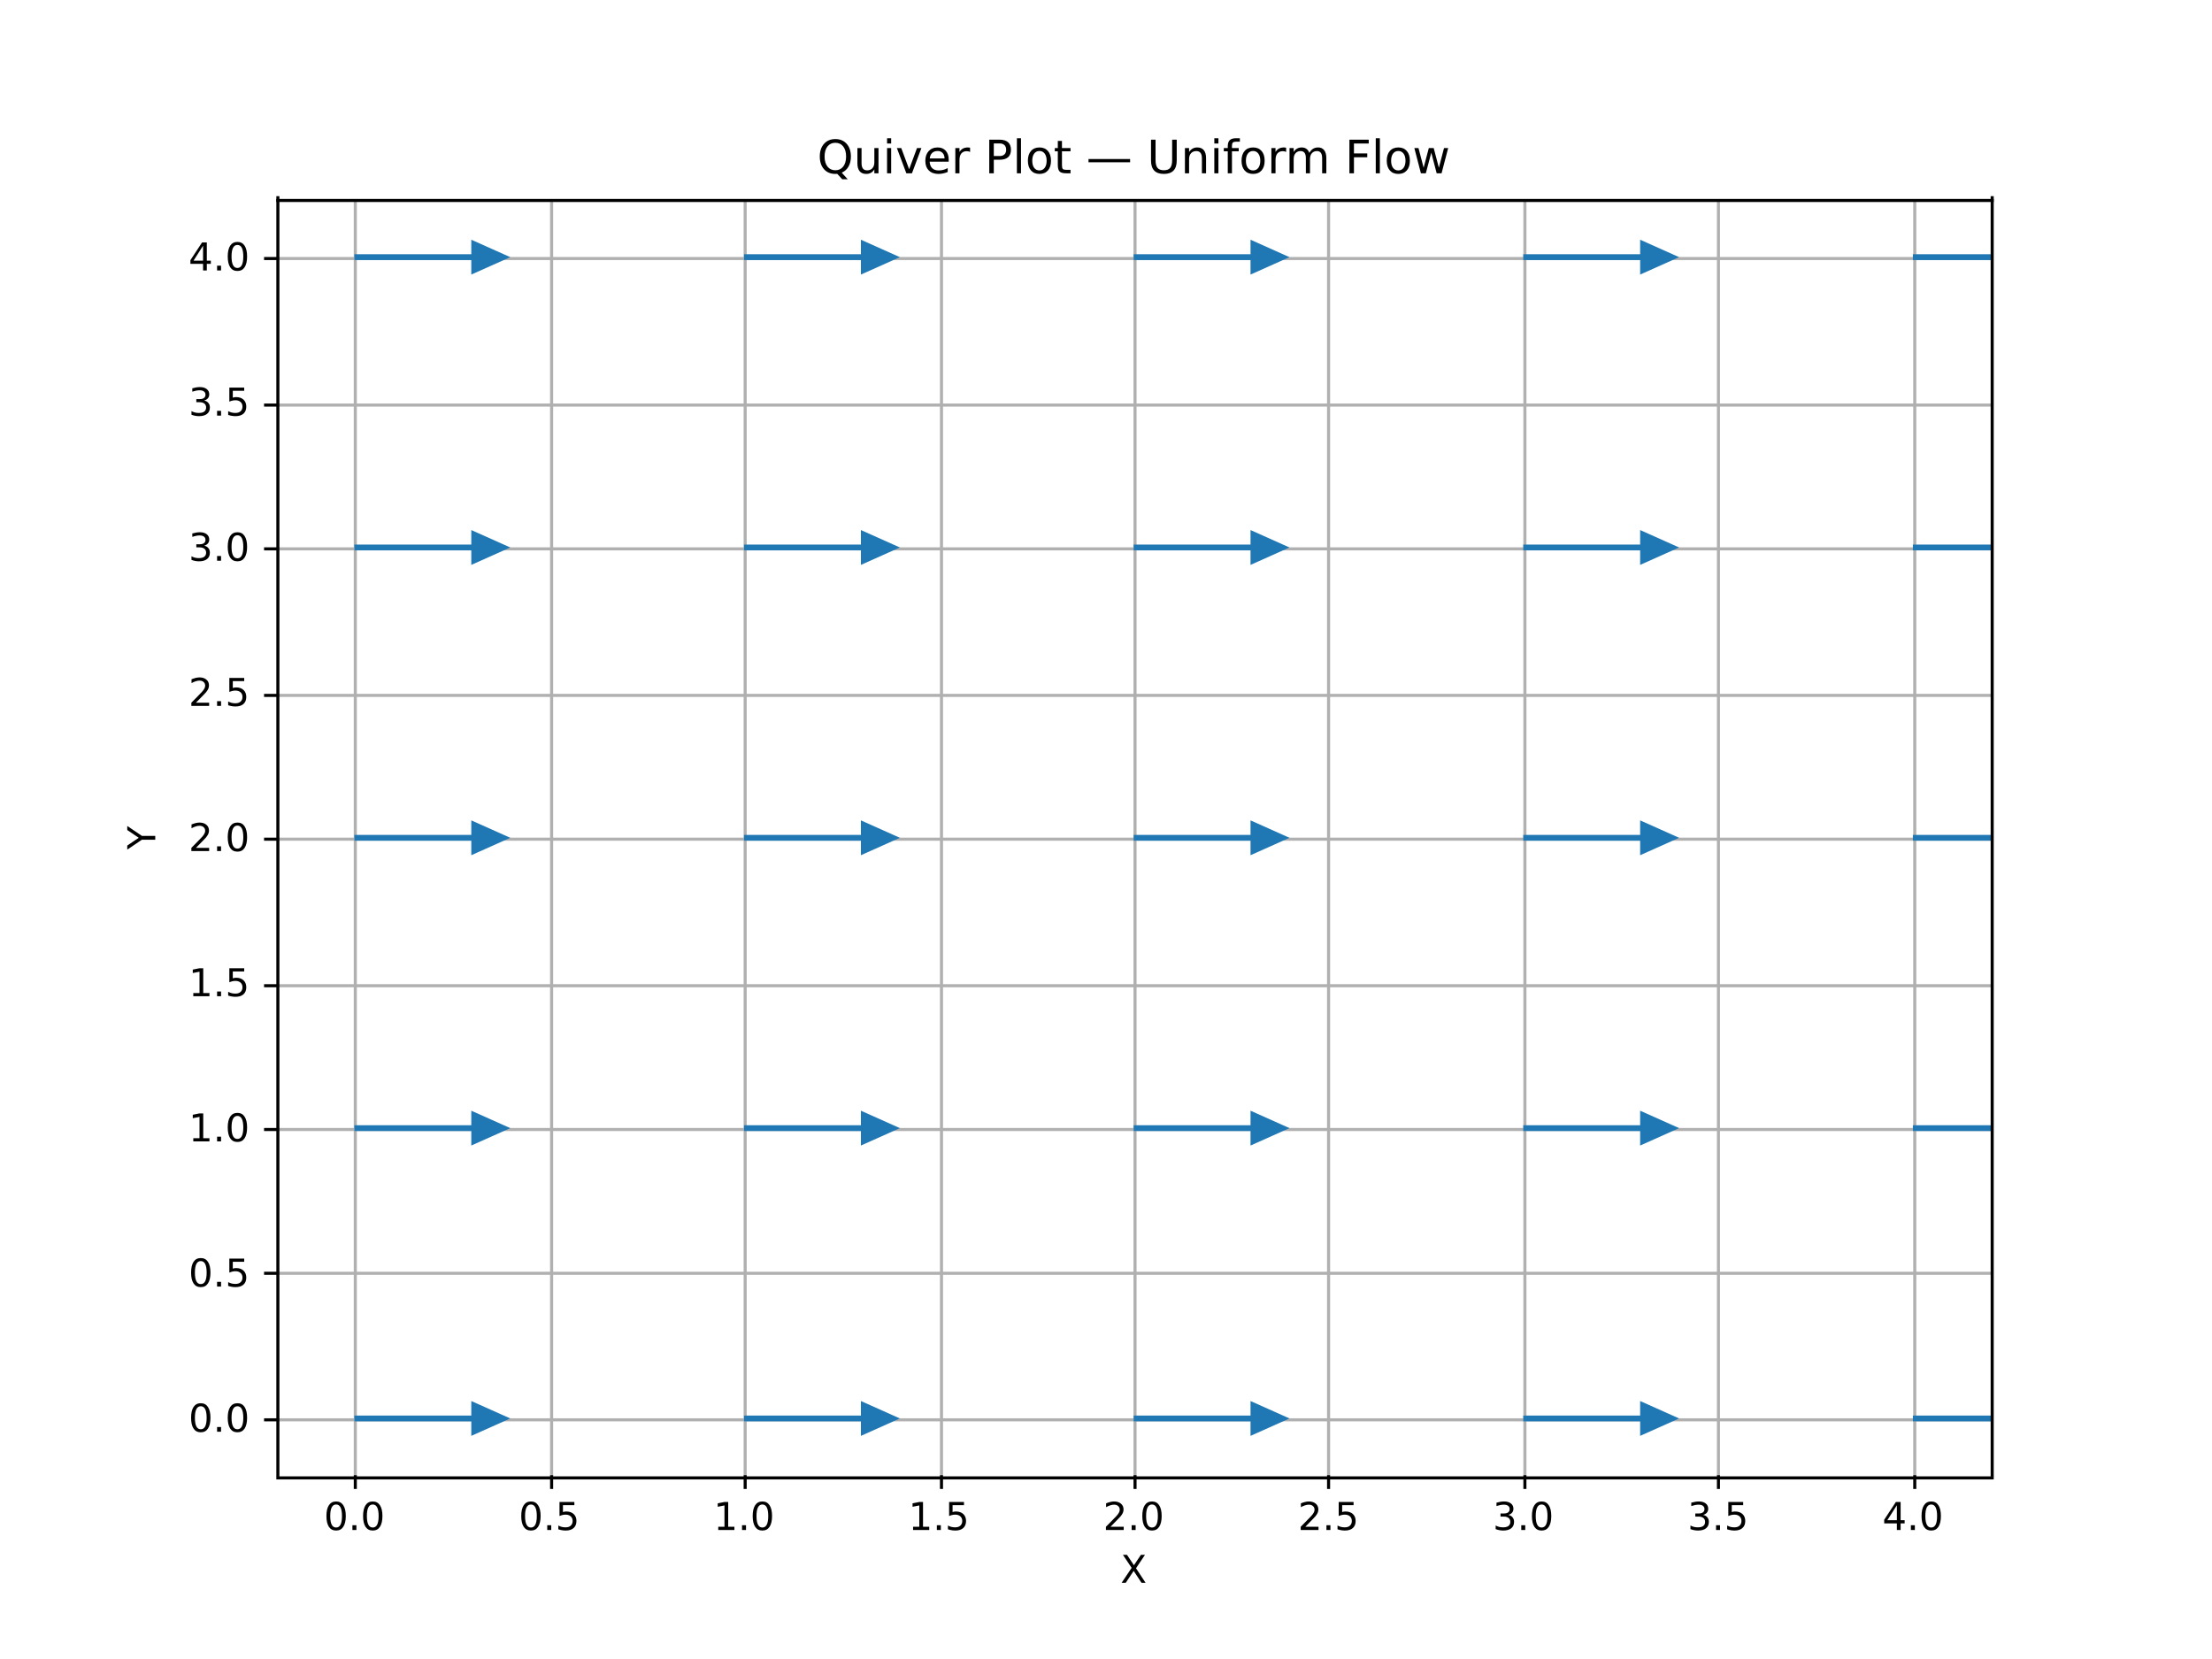
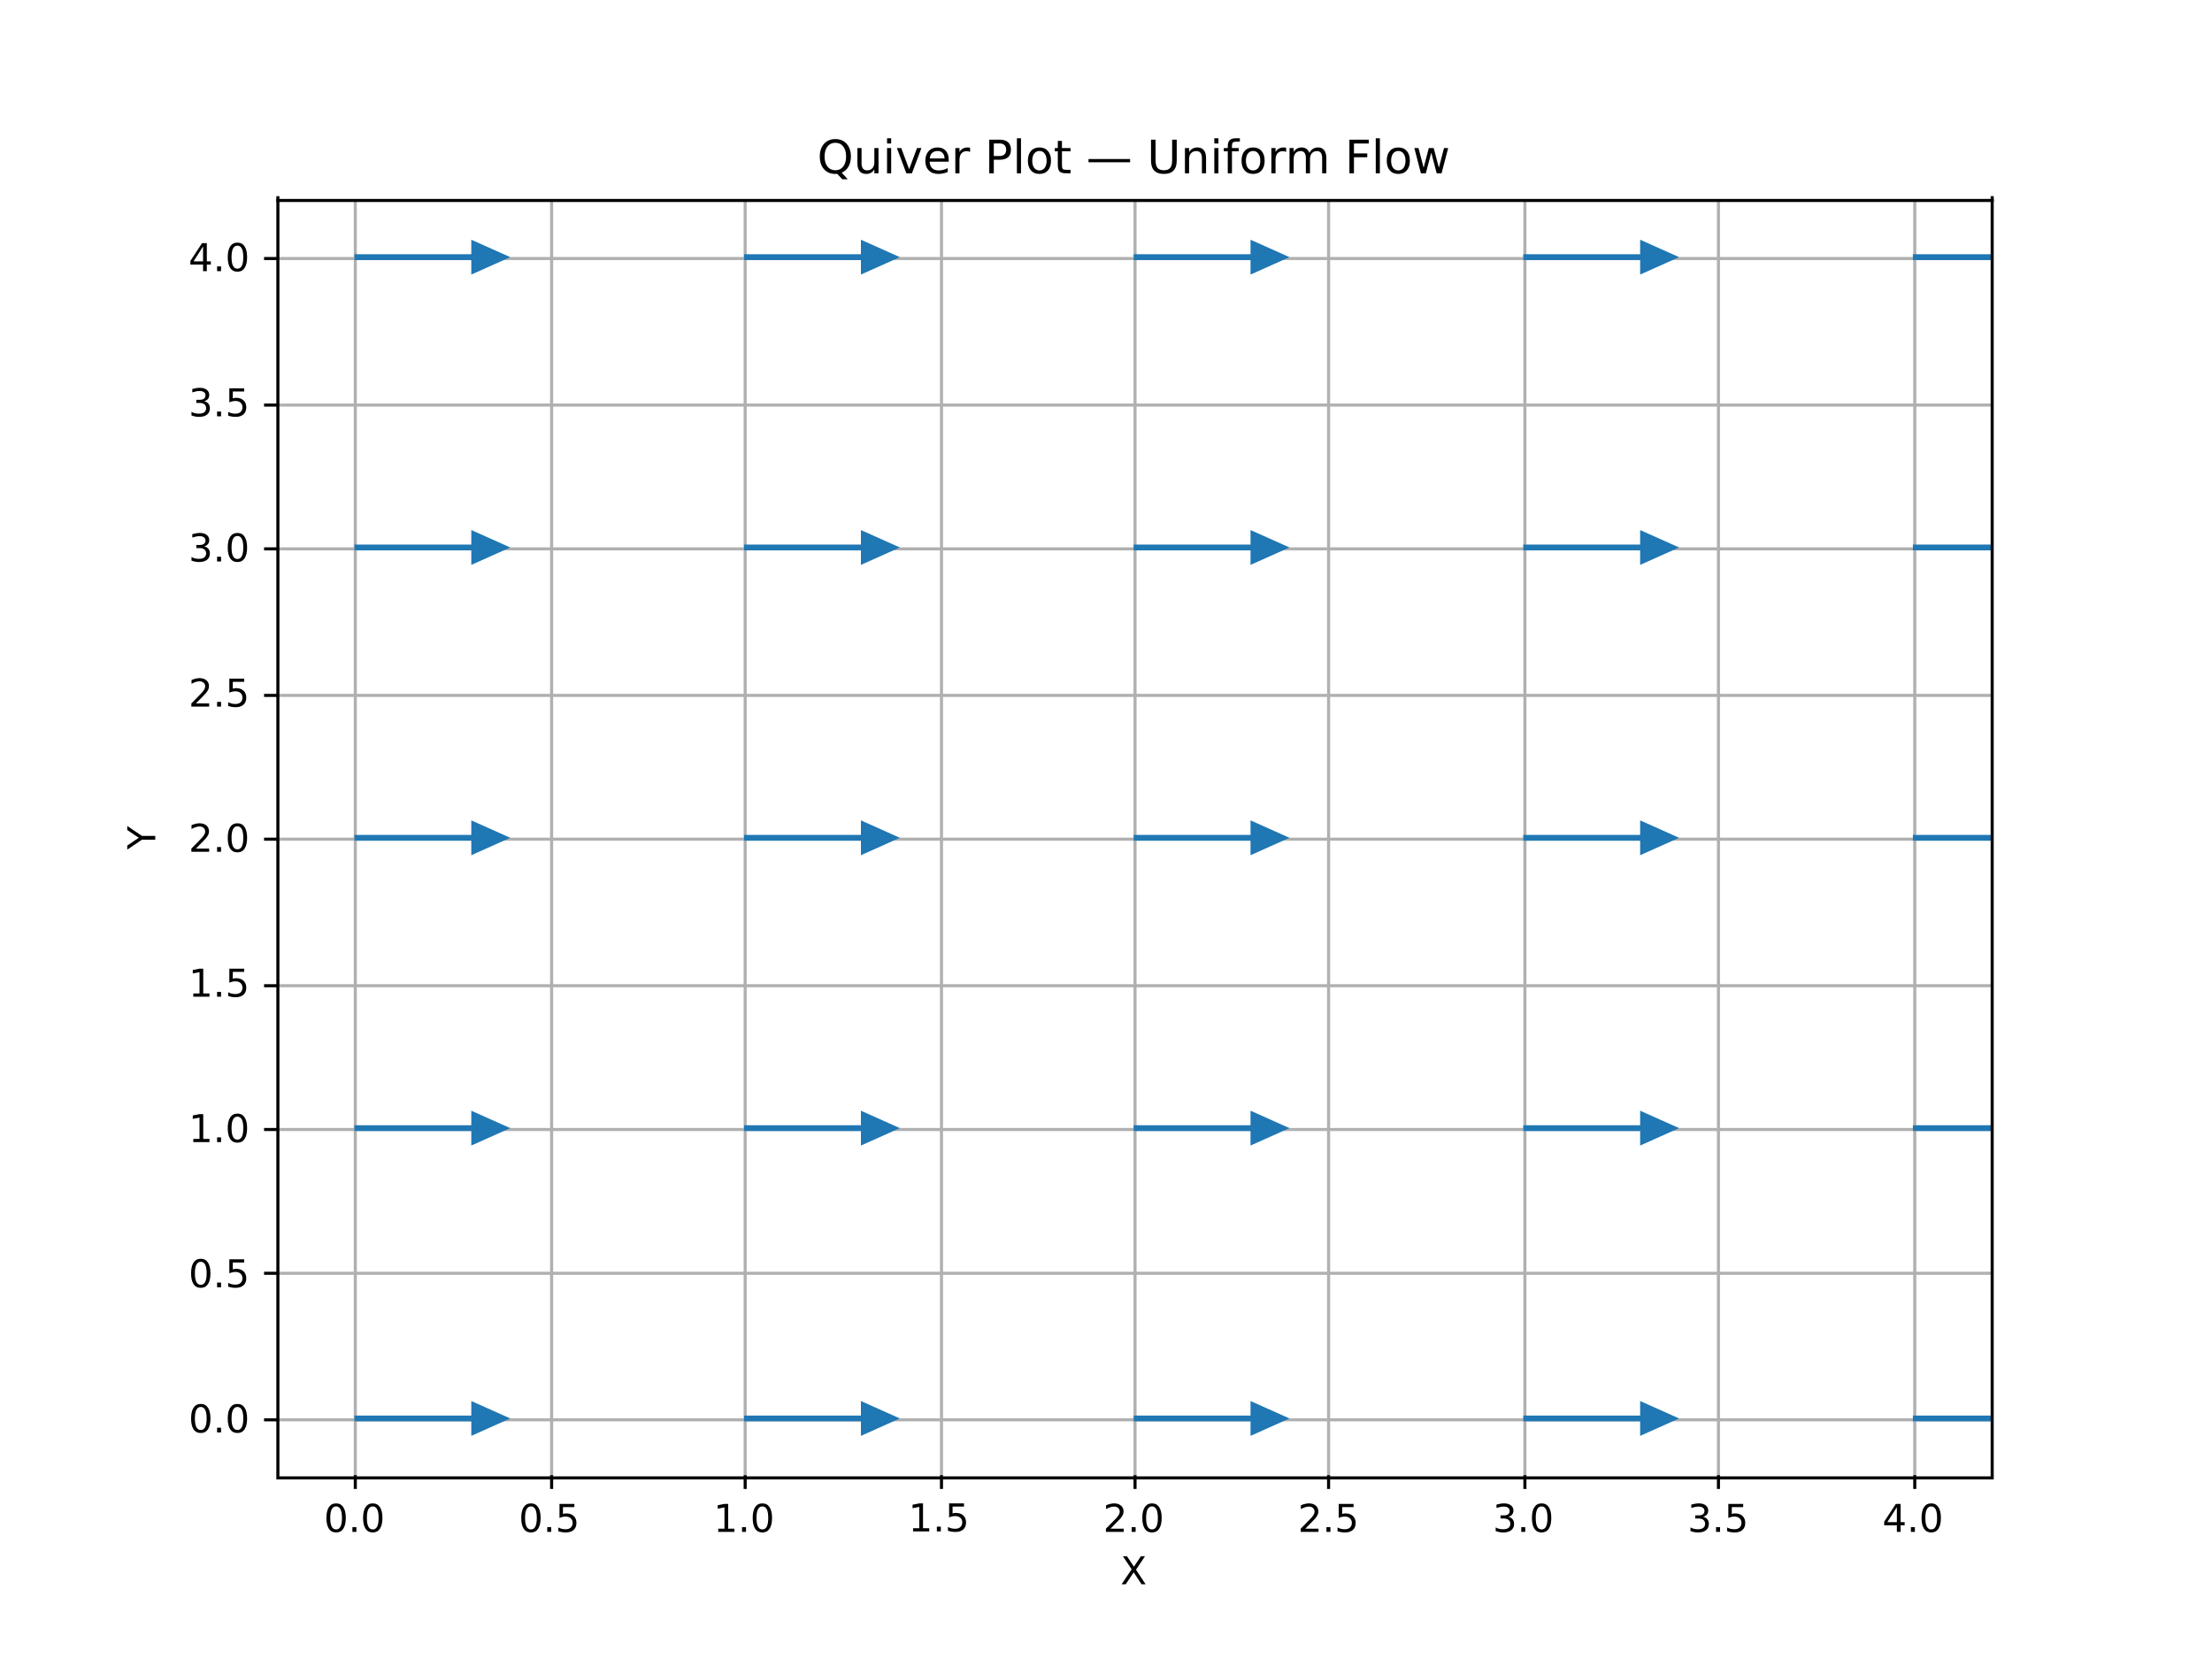
<svg xmlns="http://www.w3.org/2000/svg" width="800" height="600" viewBox="0 0 800 600">
  <defs>
    <clipPath id="clip-1">
      <rect x="100.00" y="66.00" width="620.00" height="462.00" />
    </clipPath>
  </defs>
  <g transform="translate(0,600) scale(1,-1)">
    <rect width="800" height="600" fill="white" />
    <path d="M 0.00 0.00 L 800.00 0.00 L 800.00 600.00 L 0.00 600.00 Z " fill="#FFFFFF" fill-opacity="1.00" stroke="#FFFFFF" stroke-opacity="1.00" stroke-width="0.00" stroke-linecap="butt" stroke-linejoin="miter" />
    <path d="M 100.00 66.00 L 720.00 66.00 L 720.00 528.00 L 100.00 528.00 Z " fill="#FFFFFF" fill-opacity="1.00" stroke="none" stroke-opacity="0.00" stroke-width="0.00" stroke-linecap="butt" stroke-linejoin="miter" />
    <path d="M 128.50 66.50 L 128.50 528.50 " fill="none" fill-opacity="0.00" stroke="#B0B0B0" stroke-opacity="1.00" stroke-width="1.11" stroke-linecap="butt" stroke-linejoin="miter" clip-path="url(#clip-1)" />
    <path d="M 199.50 66.50 L 199.50 528.50 " fill="none" fill-opacity="0.00" stroke="#B0B0B0" stroke-opacity="1.00" stroke-width="1.11" stroke-linecap="butt" stroke-linejoin="miter" clip-path="url(#clip-1)" />
    <path d="M 269.50 66.50 L 269.50 528.50 " fill="none" fill-opacity="0.00" stroke="#B0B0B0" stroke-opacity="1.00" stroke-width="1.11" stroke-linecap="butt" stroke-linejoin="miter" clip-path="url(#clip-1)" />
    <path d="M 340.50 66.50 L 340.50 528.50 " fill="none" fill-opacity="0.00" stroke="#B0B0B0" stroke-opacity="1.00" stroke-width="1.11" stroke-linecap="butt" stroke-linejoin="miter" clip-path="url(#clip-1)" />
    <path d="M 410.50 66.50 L 410.50 528.50 " fill="none" fill-opacity="0.00" stroke="#B0B0B0" stroke-opacity="1.00" stroke-width="1.11" stroke-linecap="butt" stroke-linejoin="miter" clip-path="url(#clip-1)" />
    <path d="M 480.50 66.50 L 480.50 528.50 " fill="none" fill-opacity="0.00" stroke="#B0B0B0" stroke-opacity="1.00" stroke-width="1.11" stroke-linecap="butt" stroke-linejoin="miter" clip-path="url(#clip-1)" />
    <path d="M 551.50 66.50 L 551.50 528.50 " fill="none" fill-opacity="0.00" stroke="#B0B0B0" stroke-opacity="1.00" stroke-width="1.11" stroke-linecap="butt" stroke-linejoin="miter" clip-path="url(#clip-1)" />
    <path d="M 621.50 66.50 L 621.50 528.50 " fill="none" fill-opacity="0.00" stroke="#B0B0B0" stroke-opacity="1.00" stroke-width="1.11" stroke-linecap="butt" stroke-linejoin="miter" clip-path="url(#clip-1)" />
    <path d="M 692.50 66.50 L 692.50 528.50 " fill="none" fill-opacity="0.00" stroke="#B0B0B0" stroke-opacity="1.00" stroke-width="1.11" stroke-linecap="butt" stroke-linejoin="miter" clip-path="url(#clip-1)" />
    <path d="M 100.50 86.50 L 720.50 86.50 " fill="none" fill-opacity="0.00" stroke="#B0B0B0" stroke-opacity="1.00" stroke-width="1.11" stroke-linecap="butt" stroke-linejoin="miter" clip-path="url(#clip-1)" />
    <path d="M 100.50 139.50 L 720.50 139.50 " fill="none" fill-opacity="0.00" stroke="#B0B0B0" stroke-opacity="1.00" stroke-width="1.11" stroke-linecap="butt" stroke-linejoin="miter" clip-path="url(#clip-1)" />
    <path d="M 100.50 191.50 L 720.50 191.50 " fill="none" fill-opacity="0.00" stroke="#B0B0B0" stroke-opacity="1.00" stroke-width="1.11" stroke-linecap="butt" stroke-linejoin="miter" clip-path="url(#clip-1)" />
    <path d="M 100.50 243.50 L 720.50 243.50 " fill="none" fill-opacity="0.00" stroke="#B0B0B0" stroke-opacity="1.00" stroke-width="1.11" stroke-linecap="butt" stroke-linejoin="miter" clip-path="url(#clip-1)" />
    <path d="M 100.50 296.50 L 720.50 296.50 " fill="none" fill-opacity="0.00" stroke="#B0B0B0" stroke-opacity="1.00" stroke-width="1.11" stroke-linecap="butt" stroke-linejoin="miter" clip-path="url(#clip-1)" />
    <path d="M 100.50 348.50 L 720.50 348.50 " fill="none" fill-opacity="0.00" stroke="#B0B0B0" stroke-opacity="1.00" stroke-width="1.11" stroke-linecap="butt" stroke-linejoin="miter" clip-path="url(#clip-1)" />
    <path d="M 100.50 401.50 L 720.50 401.50 " fill="none" fill-opacity="0.00" stroke="#B0B0B0" stroke-opacity="1.00" stroke-width="1.11" stroke-linecap="butt" stroke-linejoin="miter" clip-path="url(#clip-1)" />
    <path d="M 100.50 453.50 L 720.50 453.50 " fill="none" fill-opacity="0.00" stroke="#B0B0B0" stroke-opacity="1.00" stroke-width="1.11" stroke-linecap="butt" stroke-linejoin="miter" clip-path="url(#clip-1)" />
    <path d="M 100.50 506.50 L 720.50 506.50 " fill="none" fill-opacity="0.00" stroke="#B0B0B0" stroke-opacity="1.00" stroke-width="1.11" stroke-linecap="butt" stroke-linejoin="miter" clip-path="url(#clip-1)" />
    <path d="M 128.18 85.95 L 170.45 85.95 L 170.45 80.70 L 184.55 87.00 L 170.45 93.30 L 170.45 88.05 L 128.18 88.05 Z " fill="#1F77B4" fill-opacity="1.00" stroke="#1F77B4" stroke-opacity="1.00" stroke-width="0.00" stroke-linecap="butt" stroke-linejoin="round" clip-path="url(#clip-1)" />
    <path d="M 269.09 85.95 L 311.36 85.95 L 311.36 80.70 L 325.45 87.00 L 311.36 93.30 L 311.36 88.05 L 269.09 88.05 Z " fill="#1F77B4" fill-opacity="1.00" stroke="#1F77B4" stroke-opacity="1.00" stroke-width="0.00" stroke-linecap="butt" stroke-linejoin="round" clip-path="url(#clip-1)" />
    <path d="M 410.00 85.95 L 452.27 85.95 L 452.27 80.70 L 466.36 87.00 L 452.27 93.30 L 452.27 88.05 L 410.00 88.05 Z " fill="#1F77B4" fill-opacity="1.00" stroke="#1F77B4" stroke-opacity="1.00" stroke-width="0.00" stroke-linecap="butt" stroke-linejoin="round" clip-path="url(#clip-1)" />
    <path d="M 550.91 85.95 L 593.18 85.95 L 593.18 80.70 L 607.27 87.00 L 593.18 93.30 L 593.18 88.05 L 550.91 88.05 Z " fill="#1F77B4" fill-opacity="1.00" stroke="#1F77B4" stroke-opacity="1.00" stroke-width="0.00" stroke-linecap="butt" stroke-linejoin="round" clip-path="url(#clip-1)" />
    <path d="M 691.82 85.95 L 734.09 85.95 L 734.09 80.70 L 748.18 87.00 L 734.09 93.30 L 734.09 88.05 L 691.82 88.05 Z " fill="#1F77B4" fill-opacity="1.00" stroke="#1F77B4" stroke-opacity="1.00" stroke-width="0.00" stroke-linecap="butt" stroke-linejoin="round" clip-path="url(#clip-1)" />
    <path d="M 128.18 190.95 L 170.45 190.95 L 170.45 185.70 L 184.55 192.00 L 170.45 198.30 L 170.45 193.05 L 128.18 193.05 Z " fill="#1F77B4" fill-opacity="1.00" stroke="#1F77B4" stroke-opacity="1.00" stroke-width="0.00" stroke-linecap="butt" stroke-linejoin="round" clip-path="url(#clip-1)" />
    <path d="M 269.09 190.95 L 311.36 190.95 L 311.36 185.70 L 325.45 192.00 L 311.36 198.30 L 311.36 193.05 L 269.09 193.05 Z " fill="#1F77B4" fill-opacity="1.00" stroke="#1F77B4" stroke-opacity="1.00" stroke-width="0.00" stroke-linecap="butt" stroke-linejoin="round" clip-path="url(#clip-1)" />
    <path d="M 410.00 190.95 L 452.27 190.95 L 452.27 185.70 L 466.36 192.00 L 452.27 198.30 L 452.27 193.05 L 410.00 193.05 Z " fill="#1F77B4" fill-opacity="1.00" stroke="#1F77B4" stroke-opacity="1.00" stroke-width="0.00" stroke-linecap="butt" stroke-linejoin="round" clip-path="url(#clip-1)" />
    <path d="M 550.91 190.95 L 593.18 190.95 L 593.18 185.70 L 607.27 192.00 L 593.18 198.30 L 593.18 193.05 L 550.91 193.05 Z " fill="#1F77B4" fill-opacity="1.00" stroke="#1F77B4" stroke-opacity="1.00" stroke-width="0.00" stroke-linecap="butt" stroke-linejoin="round" clip-path="url(#clip-1)" />
    <path d="M 691.82 190.95 L 734.09 190.95 L 734.09 185.70 L 748.18 192.00 L 734.09 198.30 L 734.09 193.05 L 691.82 193.05 Z " fill="#1F77B4" fill-opacity="1.00" stroke="#1F77B4" stroke-opacity="1.00" stroke-width="0.00" stroke-linecap="butt" stroke-linejoin="round" clip-path="url(#clip-1)" />
    <path d="M 128.18 295.95 L 170.45 295.95 L 170.45 290.70 L 184.55 297.00 L 170.45 303.30 L 170.45 298.05 L 128.18 298.05 Z " fill="#1F77B4" fill-opacity="1.00" stroke="#1F77B4" stroke-opacity="1.00" stroke-width="0.00" stroke-linecap="butt" stroke-linejoin="round" clip-path="url(#clip-1)" />
    <path d="M 269.09 295.95 L 311.36 295.95 L 311.36 290.70 L 325.45 297.00 L 311.36 303.30 L 311.36 298.05 L 269.09 298.05 Z " fill="#1F77B4" fill-opacity="1.00" stroke="#1F77B4" stroke-opacity="1.00" stroke-width="0.00" stroke-linecap="butt" stroke-linejoin="round" clip-path="url(#clip-1)" />
    <path d="M 410.00 295.95 L 452.27 295.95 L 452.27 290.70 L 466.36 297.00 L 452.27 303.30 L 452.27 298.05 L 410.00 298.05 Z " fill="#1F77B4" fill-opacity="1.00" stroke="#1F77B4" stroke-opacity="1.00" stroke-width="0.00" stroke-linecap="butt" stroke-linejoin="round" clip-path="url(#clip-1)" />
    <path d="M 550.91 295.95 L 593.18 295.95 L 593.18 290.70 L 607.27 297.00 L 593.18 303.30 L 593.18 298.05 L 550.91 298.05 Z " fill="#1F77B4" fill-opacity="1.00" stroke="#1F77B4" stroke-opacity="1.00" stroke-width="0.00" stroke-linecap="butt" stroke-linejoin="round" clip-path="url(#clip-1)" />
    <path d="M 691.82 295.95 L 734.09 295.95 L 734.09 290.70 L 748.18 297.00 L 734.09 303.30 L 734.09 298.05 L 691.82 298.05 Z " fill="#1F77B4" fill-opacity="1.00" stroke="#1F77B4" stroke-opacity="1.00" stroke-width="0.00" stroke-linecap="butt" stroke-linejoin="round" clip-path="url(#clip-1)" />
    <path d="M 128.18 400.95 L 170.45 400.95 L 170.45 395.70 L 184.55 402.00 L 170.45 408.30 L 170.45 403.05 L 128.18 403.05 Z " fill="#1F77B4" fill-opacity="1.00" stroke="#1F77B4" stroke-opacity="1.00" stroke-width="0.00" stroke-linecap="butt" stroke-linejoin="round" clip-path="url(#clip-1)" />
    <path d="M 269.09 400.95 L 311.36 400.95 L 311.36 395.70 L 325.45 402.00 L 311.36 408.30 L 311.36 403.05 L 269.09 403.05 Z " fill="#1F77B4" fill-opacity="1.00" stroke="#1F77B4" stroke-opacity="1.00" stroke-width="0.00" stroke-linecap="butt" stroke-linejoin="round" clip-path="url(#clip-1)" />
    <path d="M 410.00 400.95 L 452.27 400.95 L 452.27 395.70 L 466.36 402.00 L 452.27 408.30 L 452.27 403.05 L 410.00 403.05 Z " fill="#1F77B4" fill-opacity="1.00" stroke="#1F77B4" stroke-opacity="1.00" stroke-width="0.00" stroke-linecap="butt" stroke-linejoin="round" clip-path="url(#clip-1)" />
    <path d="M 550.91 400.95 L 593.18 400.95 L 593.18 395.70 L 607.27 402.00 L 593.18 408.30 L 593.18 403.05 L 550.91 403.05 Z " fill="#1F77B4" fill-opacity="1.00" stroke="#1F77B4" stroke-opacity="1.00" stroke-width="0.00" stroke-linecap="butt" stroke-linejoin="round" clip-path="url(#clip-1)" />
    <path d="M 691.82 400.95 L 734.09 400.95 L 734.09 395.70 L 748.18 402.00 L 734.09 408.30 L 734.09 403.05 L 691.82 403.05 Z " fill="#1F77B4" fill-opacity="1.00" stroke="#1F77B4" stroke-opacity="1.00" stroke-width="0.00" stroke-linecap="butt" stroke-linejoin="round" clip-path="url(#clip-1)" />
    <path d="M 128.18 505.95 L 170.45 505.95 L 170.45 500.70 L 184.55 507.00 L 170.45 513.30 L 170.45 508.05 L 128.18 508.05 Z " fill="#1F77B4" fill-opacity="1.00" stroke="#1F77B4" stroke-opacity="1.00" stroke-width="0.00" stroke-linecap="butt" stroke-linejoin="round" clip-path="url(#clip-1)" />
    <path d="M 269.09 505.95 L 311.36 505.95 L 311.36 500.70 L 325.45 507.00 L 311.36 513.30 L 311.36 508.05 L 269.09 508.05 Z " fill="#1F77B4" fill-opacity="1.00" stroke="#1F77B4" stroke-opacity="1.00" stroke-width="0.00" stroke-linecap="butt" stroke-linejoin="round" clip-path="url(#clip-1)" />
    <path d="M 410.00 505.95 L 452.27 505.95 L 452.27 500.70 L 466.36 507.00 L 452.27 513.30 L 452.27 508.05 L 410.00 508.05 Z " fill="#1F77B4" fill-opacity="1.00" stroke="#1F77B4" stroke-opacity="1.00" stroke-width="0.00" stroke-linecap="butt" stroke-linejoin="round" clip-path="url(#clip-1)" />
    <path d="M 550.91 505.95 L 593.18 505.95 L 593.18 500.70 L 607.27 507.00 L 593.18 513.30 L 593.18 508.05 L 550.91 508.05 Z " fill="#1F77B4" fill-opacity="1.00" stroke="#1F77B4" stroke-opacity="1.00" stroke-width="0.00" stroke-linecap="butt" stroke-linejoin="round" clip-path="url(#clip-1)" />
    <path d="M 691.82 505.95 L 734.09 505.95 L 734.09 500.70 L 748.18 507.00 L 734.09 513.30 L 734.09 508.05 L 691.82 508.05 Z " fill="#1F77B4" fill-opacity="1.00" stroke="#1F77B4" stroke-opacity="1.00" stroke-width="0.00" stroke-linecap="butt" stroke-linejoin="round" clip-path="url(#clip-1)" />
    <text font-family="DejaVu Sans" font-size="16.67" fill="#000000" fill-opacity="1.00" text-anchor="middle" transform="translate(410.00,537.33) scale(1,-1)">Quiver Plot — Uniform Flow</text>
    <path d="M 128.50 66.50 L 128.50 61.50 " fill="none" fill-opacity="0.00" stroke="#000000" stroke-opacity="1.00" stroke-width="1.11" stroke-linecap="butt" stroke-linejoin="miter" />
-     <text font-family="DejaVu Sans" font-size="13.89" fill="#000000" fill-opacity="1.00" text-anchor="middle" dominant-baseline="text-before-edge" transform="translate(128.18,56.28) scale(1,-1)">0.0</text>
+     <text font-family="DejaVu Sans" font-size="13.89" fill="#000000" fill-opacity="1.00" text-anchor="middle" y="10.31" transform="translate(128.18,56.28) scale(1,-1)">0.0</text>
    <path d="M 199.50 66.50 L 199.50 61.50 " fill="none" fill-opacity="0.00" stroke="#000000" stroke-opacity="1.00" stroke-width="1.11" stroke-linecap="butt" stroke-linejoin="miter" />
-     <text font-family="DejaVu Sans" font-size="13.89" fill="#000000" fill-opacity="1.00" text-anchor="middle" dominant-baseline="text-before-edge" transform="translate(198.64,56.28) scale(1,-1)">0.5</text>
+     <text font-family="DejaVu Sans" font-size="13.89" fill="#000000" fill-opacity="1.00" text-anchor="middle" y="10.31" transform="translate(198.64,56.28) scale(1,-1)">0.5</text>
    <path d="M 269.50 66.50 L 269.50 61.50 " fill="none" fill-opacity="0.00" stroke="#000000" stroke-opacity="1.00" stroke-width="1.11" stroke-linecap="butt" stroke-linejoin="miter" />
-     <text font-family="DejaVu Sans" font-size="13.89" fill="#000000" fill-opacity="1.00" text-anchor="middle" dominant-baseline="text-before-edge" transform="translate(269.09,56.28) scale(1,-1)">1.0</text>
+     <text font-family="DejaVu Sans" font-size="13.89" fill="#000000" fill-opacity="1.00" text-anchor="middle" y="10.31" transform="translate(269.09,56.28) scale(1,-1)">1.0</text>
    <path d="M 340.50 66.50 L 340.50 61.50 " fill="none" fill-opacity="0.00" stroke="#000000" stroke-opacity="1.00" stroke-width="1.11" stroke-linecap="butt" stroke-linejoin="miter" />
-     <text font-family="DejaVu Sans" font-size="13.89" fill="#000000" fill-opacity="1.00" text-anchor="middle" dominant-baseline="text-before-edge" transform="translate(339.55,56.28) scale(1,-1)">1.5</text>
+     <text font-family="DejaVu Sans" font-size="13.89" fill="#000000" fill-opacity="1.00" text-anchor="middle" y="10.13" transform="translate(339.55,56.28) scale(1,-1)">1.5</text>
    <path d="M 410.50 66.50 L 410.50 61.50 " fill="none" fill-opacity="0.00" stroke="#000000" stroke-opacity="1.00" stroke-width="1.11" stroke-linecap="butt" stroke-linejoin="miter" />
-     <text font-family="DejaVu Sans" font-size="13.89" fill="#000000" fill-opacity="1.00" text-anchor="middle" dominant-baseline="text-before-edge" transform="translate(410.00,56.28) scale(1,-1)">2.0</text>
+     <text font-family="DejaVu Sans" font-size="13.89" fill="#000000" fill-opacity="1.00" text-anchor="middle" y="10.31" transform="translate(410.00,56.28) scale(1,-1)">2.0</text>
    <path d="M 480.50 66.50 L 480.50 61.50 " fill="none" fill-opacity="0.00" stroke="#000000" stroke-opacity="1.00" stroke-width="1.11" stroke-linecap="butt" stroke-linejoin="miter" />
-     <text font-family="DejaVu Sans" font-size="13.89" fill="#000000" fill-opacity="1.00" text-anchor="middle" dominant-baseline="text-before-edge" transform="translate(480.45,56.28) scale(1,-1)">2.5</text>
+     <text font-family="DejaVu Sans" font-size="13.89" fill="#000000" fill-opacity="1.00" text-anchor="middle" y="10.31" transform="translate(480.45,56.28) scale(1,-1)">2.5</text>
    <path d="M 551.50 66.50 L 551.50 61.50 " fill="none" fill-opacity="0.00" stroke="#000000" stroke-opacity="1.00" stroke-width="1.11" stroke-linecap="butt" stroke-linejoin="miter" />
-     <text font-family="DejaVu Sans" font-size="13.89" fill="#000000" fill-opacity="1.00" text-anchor="middle" dominant-baseline="text-before-edge" transform="translate(550.91,56.28) scale(1,-1)">3.0</text>
+     <text font-family="DejaVu Sans" font-size="13.89" fill="#000000" fill-opacity="1.00" text-anchor="middle" y="10.31" transform="translate(550.91,56.28) scale(1,-1)">3.0</text>
    <path d="M 621.50 66.50 L 621.50 61.50 " fill="none" fill-opacity="0.00" stroke="#000000" stroke-opacity="1.00" stroke-width="1.11" stroke-linecap="butt" stroke-linejoin="miter" />
-     <text font-family="DejaVu Sans" font-size="13.89" fill="#000000" fill-opacity="1.00" text-anchor="middle" dominant-baseline="text-before-edge" transform="translate(621.36,56.28) scale(1,-1)">3.5</text>
+     <text font-family="DejaVu Sans" font-size="13.89" fill="#000000" fill-opacity="1.00" text-anchor="middle" y="10.31" transform="translate(621.36,56.28) scale(1,-1)">3.5</text>
    <path d="M 692.50 66.50 L 692.50 61.50 " fill="none" fill-opacity="0.00" stroke="#000000" stroke-opacity="1.00" stroke-width="1.11" stroke-linecap="butt" stroke-linejoin="miter" />
-     <text font-family="DejaVu Sans" font-size="13.89" fill="#000000" fill-opacity="1.00" text-anchor="middle" dominant-baseline="text-before-edge" transform="translate(691.82,56.28) scale(1,-1)">4.0</text>
-     <text font-family="DejaVu Sans" font-size="13.89" fill="#000000" fill-opacity="1.00" text-anchor="middle" dominant-baseline="text-before-edge" transform="translate(410.00,37.17) scale(1,-1)">X</text>
+     <text font-family="DejaVu Sans" font-size="13.89" fill="#000000" fill-opacity="1.00" text-anchor="middle" y="10.31" transform="translate(691.82,56.28) scale(1,-1)">4.0</text>
+     <text font-family="DejaVu Sans" font-size="13.89" fill="#000000" fill-opacity="1.00" text-anchor="middle" y="10.13" transform="translate(410.00,37.17) scale(1,-1)">X</text>
    <path d="M 100.50 86.50 L 95.50 86.50 " fill="none" fill-opacity="0.00" stroke="#000000" stroke-opacity="1.00" stroke-width="1.11" stroke-linecap="butt" stroke-linejoin="miter" />
-     <text font-family="DejaVu Sans" font-size="13.89" fill="#000000" fill-opacity="1.00" text-anchor="end" dominant-baseline="central" transform="translate(90.28,87.00) scale(1,-1)">0.0</text>
+     <text font-family="DejaVu Sans" font-size="13.89" fill="#000000" fill-opacity="1.00" text-anchor="end" y="5.06" transform="translate(90.28,87.00) scale(1,-1)">0.0</text>
    <path d="M 100.50 139.50 L 95.50 139.50 " fill="none" fill-opacity="0.00" stroke="#000000" stroke-opacity="1.00" stroke-width="1.11" stroke-linecap="butt" stroke-linejoin="miter" />
-     <text font-family="DejaVu Sans" font-size="13.89" fill="#000000" fill-opacity="1.00" text-anchor="end" dominant-baseline="central" transform="translate(90.28,139.50) scale(1,-1)">0.5</text>
+     <text font-family="DejaVu Sans" font-size="13.89" fill="#000000" fill-opacity="1.00" text-anchor="end" y="5.06" transform="translate(90.28,139.50) scale(1,-1)">0.5</text>
    <path d="M 100.50 191.50 L 95.50 191.50 " fill="none" fill-opacity="0.00" stroke="#000000" stroke-opacity="1.00" stroke-width="1.11" stroke-linecap="butt" stroke-linejoin="miter" />
-     <text font-family="DejaVu Sans" font-size="13.89" fill="#000000" fill-opacity="1.00" text-anchor="end" dominant-baseline="central" transform="translate(90.28,192.00) scale(1,-1)">1.0</text>
+     <text font-family="DejaVu Sans" font-size="13.89" fill="#000000" fill-opacity="1.00" text-anchor="end" y="5.06" transform="translate(90.28,192.00) scale(1,-1)">1.0</text>
    <path d="M 100.50 243.50 L 95.50 243.50 " fill="none" fill-opacity="0.00" stroke="#000000" stroke-opacity="1.00" stroke-width="1.11" stroke-linecap="butt" stroke-linejoin="miter" />
-     <text font-family="DejaVu Sans" font-size="13.89" fill="#000000" fill-opacity="1.00" text-anchor="end" dominant-baseline="central" transform="translate(90.28,244.50) scale(1,-1)">1.5</text>
+     <text font-family="DejaVu Sans" font-size="13.89" fill="#000000" fill-opacity="1.00" text-anchor="end" y="4.96" transform="translate(90.28,244.50) scale(1,-1)">1.5</text>
    <path d="M 100.50 296.50 L 95.50 296.50 " fill="none" fill-opacity="0.00" stroke="#000000" stroke-opacity="1.00" stroke-width="1.11" stroke-linecap="butt" stroke-linejoin="miter" />
-     <text font-family="DejaVu Sans" font-size="13.89" fill="#000000" fill-opacity="1.00" text-anchor="end" dominant-baseline="central" transform="translate(90.28,297.00) scale(1,-1)">2.0</text>
+     <text font-family="DejaVu Sans" font-size="13.89" fill="#000000" fill-opacity="1.00" text-anchor="end" y="5.06" transform="translate(90.28,297.00) scale(1,-1)">2.0</text>
    <path d="M 100.50 348.50 L 95.50 348.50 " fill="none" fill-opacity="0.00" stroke="#000000" stroke-opacity="1.00" stroke-width="1.11" stroke-linecap="butt" stroke-linejoin="miter" />
-     <text font-family="DejaVu Sans" font-size="13.89" fill="#000000" fill-opacity="1.00" text-anchor="end" dominant-baseline="central" transform="translate(90.28,349.50) scale(1,-1)">2.5</text>
+     <text font-family="DejaVu Sans" font-size="13.89" fill="#000000" fill-opacity="1.00" text-anchor="end" y="5.06" transform="translate(90.28,349.50) scale(1,-1)">2.5</text>
    <path d="M 100.50 401.50 L 95.50 401.50 " fill="none" fill-opacity="0.00" stroke="#000000" stroke-opacity="1.00" stroke-width="1.11" stroke-linecap="butt" stroke-linejoin="miter" />
-     <text font-family="DejaVu Sans" font-size="13.89" fill="#000000" fill-opacity="1.00" text-anchor="end" dominant-baseline="central" transform="translate(90.28,402.00) scale(1,-1)">3.0</text>
+     <text font-family="DejaVu Sans" font-size="13.89" fill="#000000" fill-opacity="1.00" text-anchor="end" y="5.06" transform="translate(90.28,402.00) scale(1,-1)">3.0</text>
    <path d="M 100.50 453.50 L 95.50 453.50 " fill="none" fill-opacity="0.00" stroke="#000000" stroke-opacity="1.00" stroke-width="1.11" stroke-linecap="butt" stroke-linejoin="miter" />
-     <text font-family="DejaVu Sans" font-size="13.89" fill="#000000" fill-opacity="1.00" text-anchor="end" dominant-baseline="central" transform="translate(90.28,454.50) scale(1,-1)">3.5</text>
+     <text font-family="DejaVu Sans" font-size="13.89" fill="#000000" fill-opacity="1.00" text-anchor="end" y="5.06" transform="translate(90.28,454.50) scale(1,-1)">3.5</text>
    <path d="M 100.50 506.50 L 95.50 506.50 " fill="none" fill-opacity="0.00" stroke="#000000" stroke-opacity="1.00" stroke-width="1.11" stroke-linecap="butt" stroke-linejoin="miter" />
-     <text font-family="DejaVu Sans" font-size="13.89" fill="#000000" fill-opacity="1.00" text-anchor="end" dominant-baseline="central" transform="translate(90.28,507.00) scale(1,-1)">4.0</text>
+     <text font-family="DejaVu Sans" font-size="13.89" fill="#000000" fill-opacity="1.00" text-anchor="end" y="5.06" transform="translate(90.28,507.00) scale(1,-1)">4.0</text>
    <text font-family="DejaVu Sans" font-size="13.89" fill="#000000" fill-opacity="1.00" text-anchor="middle" transform="translate(56.15,297.00) rotate(90.00) scale(1,-1)">Y</text>
    <path d="M 100.50 66.50 L 100.50 528.50 " fill="none" fill-opacity="0.00" stroke="#000000" stroke-opacity="1.00" stroke-width="1.11" stroke-linecap="square" stroke-linejoin="miter" />
    <path d="M 720.50 66.50 L 720.50 528.50 " fill="none" fill-opacity="0.00" stroke="#000000" stroke-opacity="1.00" stroke-width="1.11" stroke-linecap="square" stroke-linejoin="miter" />
    <path d="M 100.50 65.50 L 720.50 65.50 " fill="none" fill-opacity="0.00" stroke="#000000" stroke-opacity="1.00" stroke-width="1.11" stroke-linecap="square" stroke-linejoin="miter" />
    <path d="M 100.50 527.50 L 720.50 527.50 " fill="none" fill-opacity="0.00" stroke="#000000" stroke-opacity="1.00" stroke-width="1.11" stroke-linecap="square" stroke-linejoin="miter" />
  </g>
</svg>
